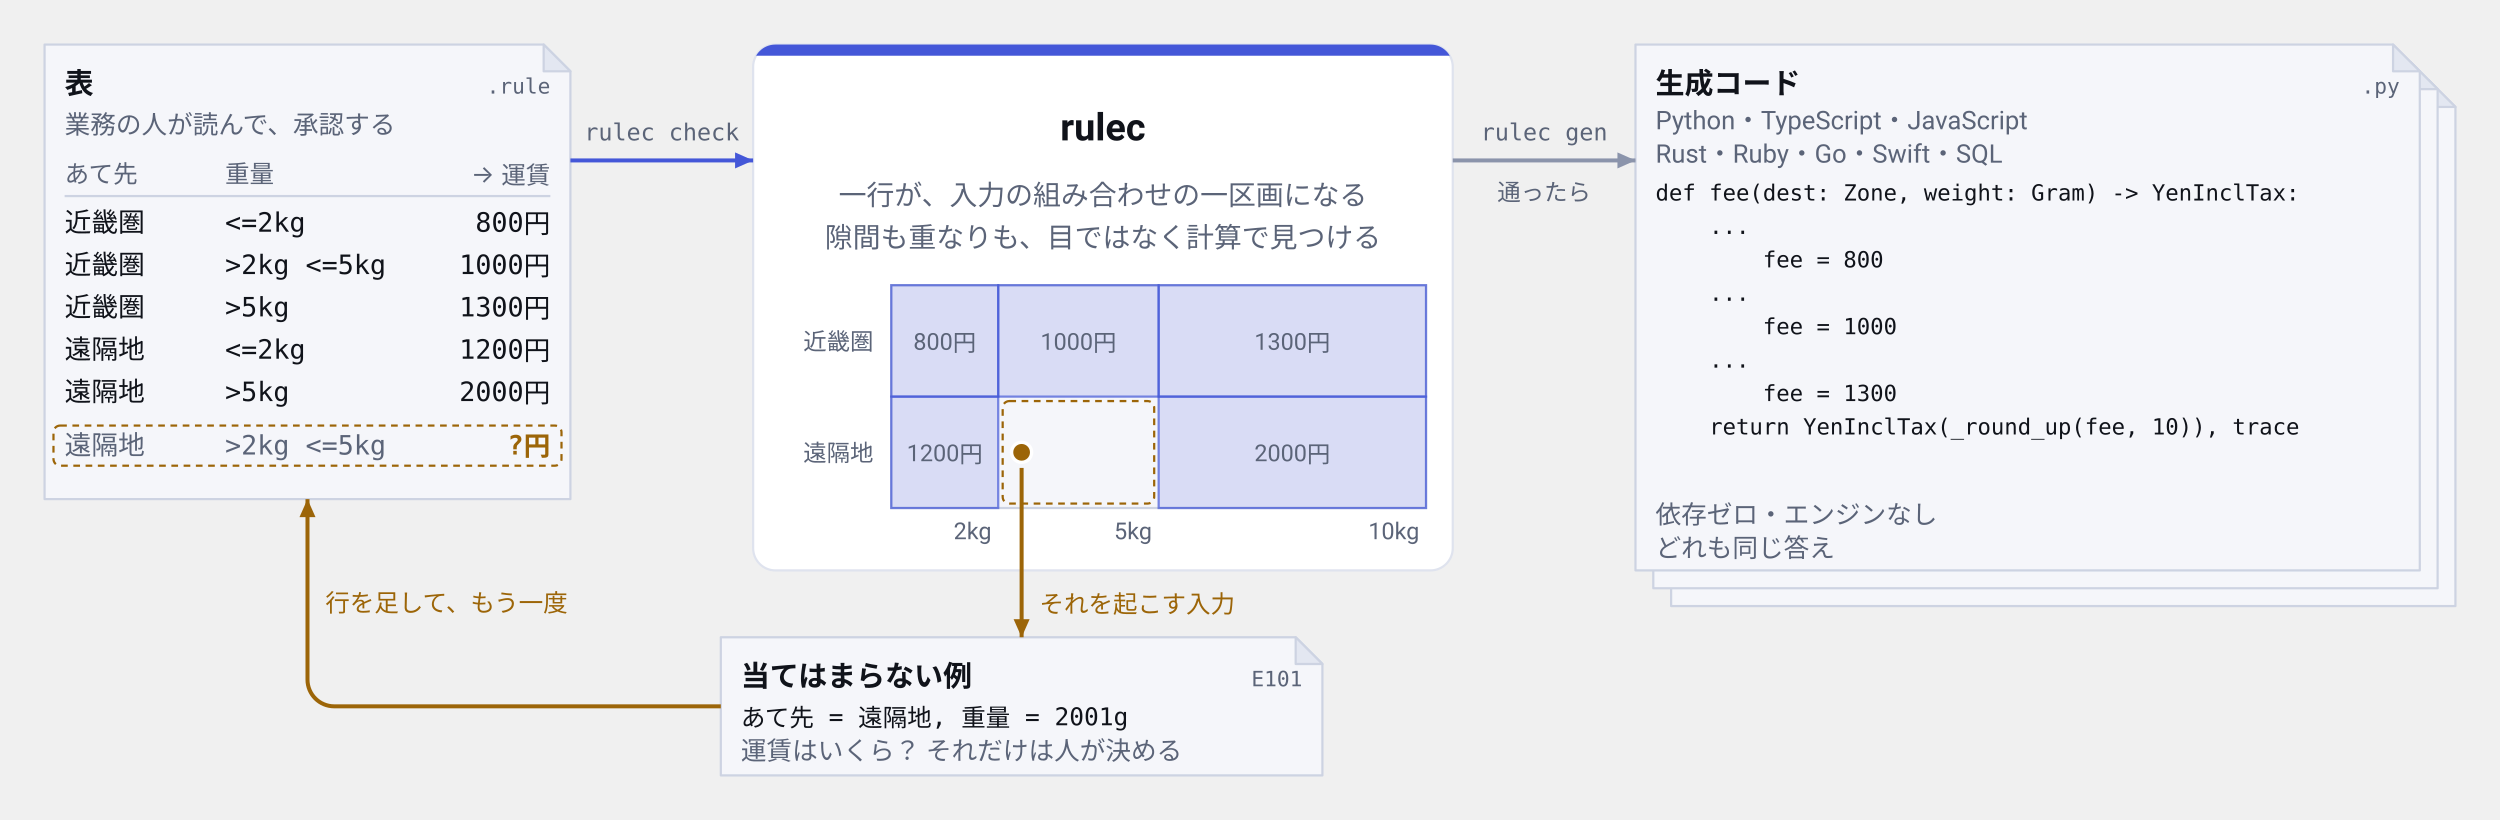
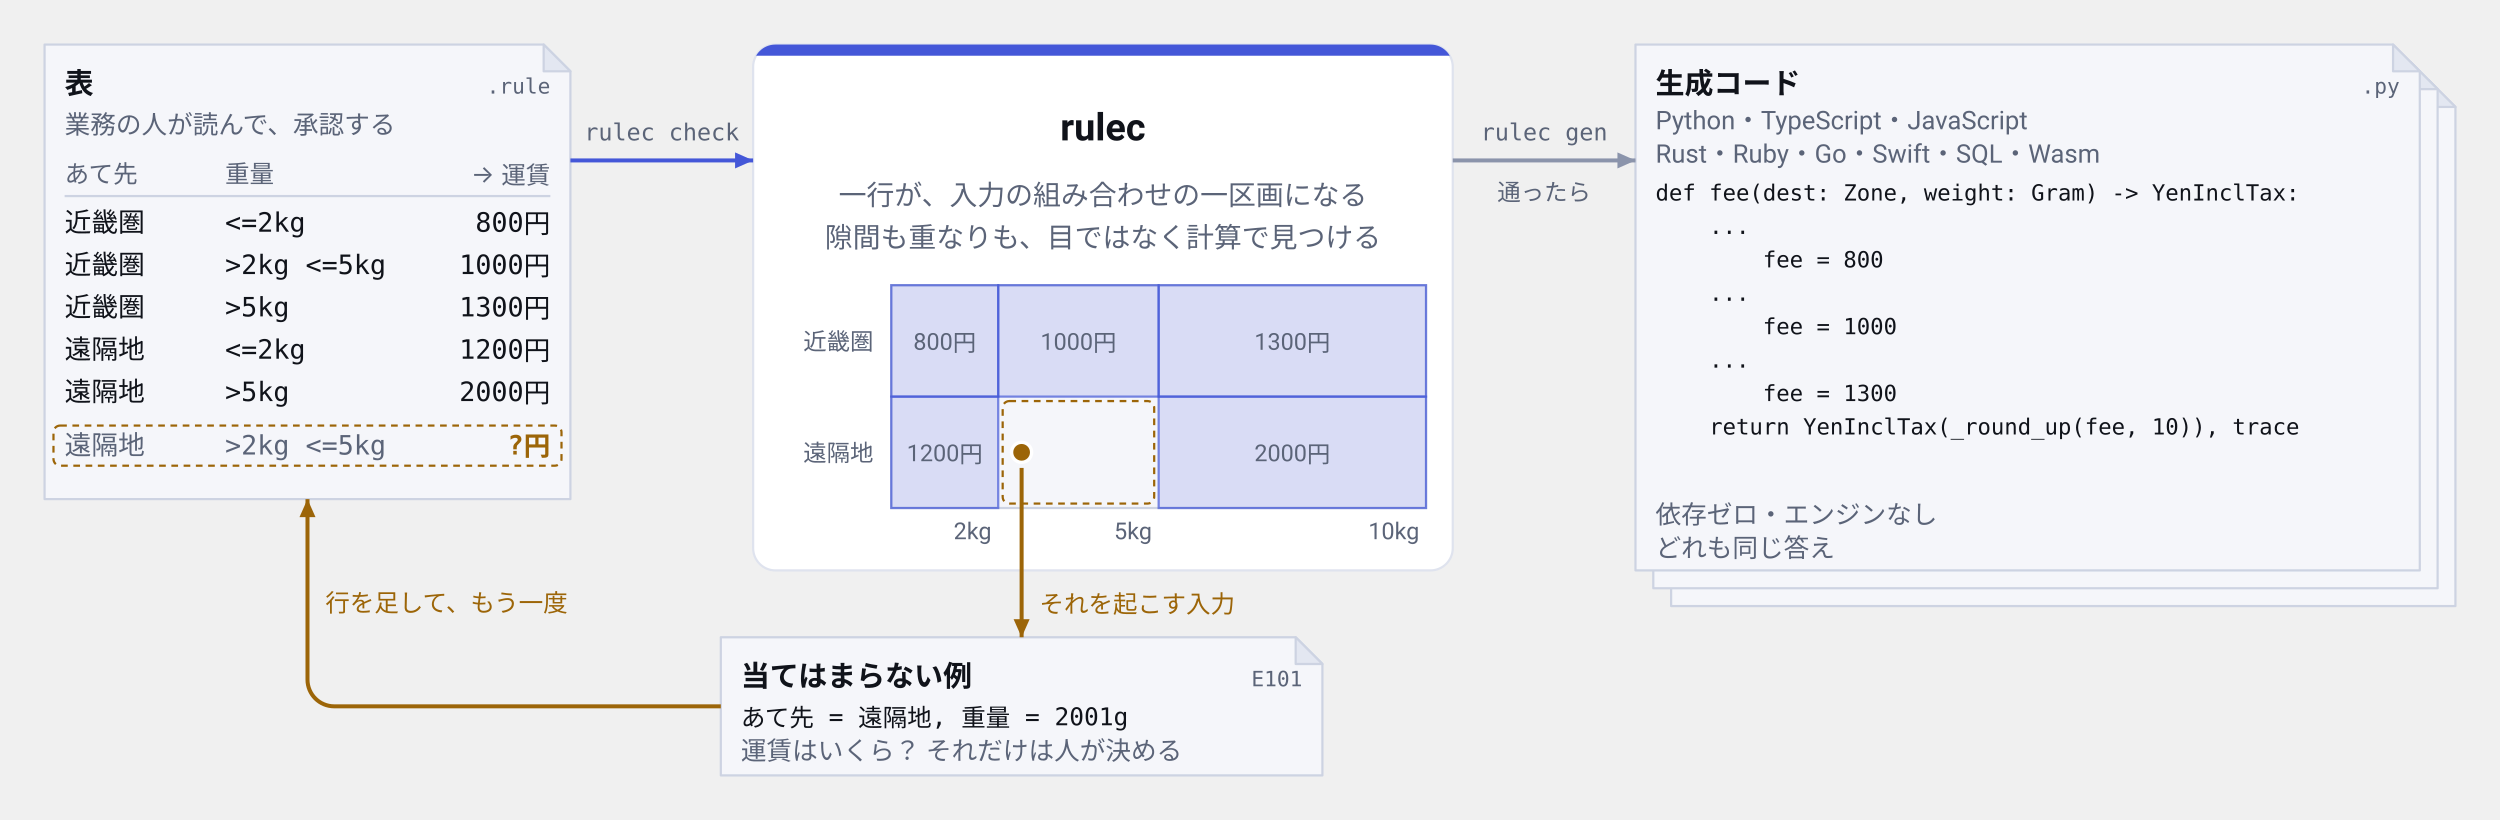
- <svg xmlns="http://www.w3.org/2000/svg" viewBox="0 0 1122 368" role="img" aria-label="表を書く。rulec は一行を入力の組み合わせの一区画にして並べ、隙間も重なりも無いことを計算で証明する。抜けがあれば、それを起こす入力（あて先 = 遠隔地, 重量 = 2001g）が返ってきて、行を足してもう一度。運賃がいくらかだけは人が決める。証明できた表からだけ、依存ゼロの Python・TypeScript・JavaScript・Rust・Ruby・Go・Swift・SQL が出る。" font-family="-apple-system, BlinkMacSystemFont, &quot;Hiragino Sans&quot;, &quot;Noto Sans JP&quot;, &quot;Yu Gothic&quot;, Meiryo, &quot;Segoe UI&quot;, Roboto, sans-serif">
+ <svg xmlns="http://www.w3.org/2000/svg" viewBox="0 0 1122 368" role="img" aria-label="表を書く。rulec は一行を入力の組み合わせの一区画にして並べ、隙間も重なりも無いことを計算で証明する。抜けがあれば、それを起こす入力（あて先 = 遠隔地, 重量 = 2001g）が返ってきて、行を足してもう一度。運賃がいくらかだけは人が決める。証明できた表からだけ、依存ゼロの Python・TypeScript・JavaScript・Rust・Ruby・Go・Swift・SQL・Wasm が出る。" font-family="-apple-system, BlinkMacSystemFont, &quot;Hiragino Sans&quot;, &quot;Noto Sans JP&quot;, &quot;Yu Gothic&quot;, Meiryo, &quot;Segoe UI&quot;, Roboto, sans-serif">
  <defs>
    <marker id="head-neutral" viewBox="0 0 10 10" refX="9" refY="5" markerWidth="9" markerHeight="9" markerUnits="userSpaceOnUse" orient="auto">
      <path d="M0,1 L9,5 L0,9 Z" fill="#8b94ab" />
    </marker>
    <marker id="head-accent" viewBox="0 0 10 10" refX="9" refY="5" markerWidth="9" markerHeight="9" markerUnits="userSpaceOnUse" orient="auto">
      <path d="M0,1 L9,5 L0,9 Z" fill="#4457d8" />
    </marker>
    <marker id="head-human" viewBox="0 0 10 10" refX="9" refY="5" markerWidth="9" markerHeight="9" markerUnits="userSpaceOnUse" orient="auto">
      <path d="M0,1 L9,5 L0,9 Z" fill="#9c6508" />
    </marker>
  </defs>
  <path d="M20,20 H244 L256,32 V224 H20 Z" fill="#f5f6fa" stroke="#cdd3e2" stroke-linejoin="round" />
  <path d="M244,20 V32 H256 Z" fill="#e3e7f1" stroke="#cdd3e2" stroke-linejoin="round" />
  <text x="29" y="42" font-size="13" font-weight="600" text-anchor="start" fill="#10131a">表</text>
  <text x="247" y="42" font-size="9.5" font-weight="400" text-anchor="end" fill="#5b6478" font-family="ui-monospace, SFMono-Regular, Menlo, Consolas, monospace">.rule</text>
  <text x="29" y="60" font-size="11.5" font-weight="400" text-anchor="start" fill="#5b6478">業務の人が読んで、承認する</text>
  <text x="29" y="82" font-size="11" font-weight="400" text-anchor="start" fill="#5b6478">あて先</text>
  <text x="101" y="82" font-size="11" font-weight="400" text-anchor="start" fill="#5b6478">重量</text>
  <text x="247" y="82" font-size="11" font-weight="400" text-anchor="end" fill="#5b6478">→ 運賃</text>
  <line x1="29" y1="88" x2="247" y2="88" stroke="#cdd3e2" />
  <text x="29" y="104" font-size="12" font-weight="400" text-anchor="start" fill="#10131a" font-family="ui-monospace, SFMono-Regular, Menlo, Consolas, monospace">近畿圏</text>
  <text x="101" y="104" font-size="12" font-weight="400" text-anchor="start" fill="#10131a" font-family="ui-monospace, SFMono-Regular, Menlo, Consolas, monospace">&lt;=2kg</text>
  <text x="247" y="104" font-size="12" font-weight="400" text-anchor="end" fill="#10131a" font-family="ui-monospace, SFMono-Regular, Menlo, Consolas, monospace">800円</text>
  <text x="29" y="123" font-size="12" font-weight="400" text-anchor="start" fill="#10131a" font-family="ui-monospace, SFMono-Regular, Menlo, Consolas, monospace">近畿圏</text>
  <text x="101" y="123" font-size="12" font-weight="400" text-anchor="start" fill="#10131a" font-family="ui-monospace, SFMono-Regular, Menlo, Consolas, monospace">&gt;2kg &lt;=5kg</text>
  <text x="247" y="123" font-size="12" font-weight="400" text-anchor="end" fill="#10131a" font-family="ui-monospace, SFMono-Regular, Menlo, Consolas, monospace">1000円</text>
  <text x="29" y="142" font-size="12" font-weight="400" text-anchor="start" fill="#10131a" font-family="ui-monospace, SFMono-Regular, Menlo, Consolas, monospace">近畿圏</text>
  <text x="101" y="142" font-size="12" font-weight="400" text-anchor="start" fill="#10131a" font-family="ui-monospace, SFMono-Regular, Menlo, Consolas, monospace">&gt;5kg</text>
  <text x="247" y="142" font-size="12" font-weight="400" text-anchor="end" fill="#10131a" font-family="ui-monospace, SFMono-Regular, Menlo, Consolas, monospace">1300円</text>
  <text x="29" y="161" font-size="12" font-weight="400" text-anchor="start" fill="#10131a" font-family="ui-monospace, SFMono-Regular, Menlo, Consolas, monospace">遠隔地</text>
  <text x="101" y="161" font-size="12" font-weight="400" text-anchor="start" fill="#10131a" font-family="ui-monospace, SFMono-Regular, Menlo, Consolas, monospace">&lt;=2kg</text>
  <text x="247" y="161" font-size="12" font-weight="400" text-anchor="end" fill="#10131a" font-family="ui-monospace, SFMono-Regular, Menlo, Consolas, monospace">1200円</text>
  <text x="29" y="180" font-size="12" font-weight="400" text-anchor="start" fill="#10131a" font-family="ui-monospace, SFMono-Regular, Menlo, Consolas, monospace">遠隔地</text>
  <text x="101" y="180" font-size="12" font-weight="400" text-anchor="start" fill="#10131a" font-family="ui-monospace, SFMono-Regular, Menlo, Consolas, monospace">&gt;5kg</text>
  <text x="247" y="180" font-size="12" font-weight="400" text-anchor="end" fill="#10131a" font-family="ui-monospace, SFMono-Regular, Menlo, Consolas, monospace">2000円</text>
  <rect x="24" y="191" width="228" height="18" rx="3" fill="none" stroke="#9c6508" stroke-width="1" stroke-dasharray="3 2.5" />
  <text x="29" y="204" font-size="12" font-weight="400" text-anchor="start" fill="#5b6478" font-family="ui-monospace, SFMono-Regular, Menlo, Consolas, monospace">遠隔地</text>
  <text x="101" y="204" font-size="12" font-weight="400" text-anchor="start" fill="#5b6478" font-family="ui-monospace, SFMono-Regular, Menlo, Consolas, monospace">&gt;2kg &lt;=5kg</text>
  <text x="247" y="204" font-size="12" font-weight="600" text-anchor="end" fill="#9c6508" font-family="ui-monospace, SFMono-Regular, Menlo, Consolas, monospace">?円</text>
  <clipPath id="clip-rulec">
    <rect x="338" y="20" width="314" height="236" rx="10" />
  </clipPath>
  <rect x="338" y="20" width="314" height="236" rx="10" fill="#ffffff" stroke="#dfe3ee" />
  <rect x="338" y="20" width="314" height="5" fill="#4457d8" clip-path="url(#clip-rulec)" />
  <text x="495.0" y="63" font-size="17" font-weight="700" text-anchor="middle" fill="#10131a">rulec</text>
  <text x="495.0" y="92" font-size="12.5" font-weight="400" text-anchor="middle" fill="#5b6478">一行が、入力の組み合わせの一区画になる</text>
  <text x="495.0" y="111" font-size="12.5" font-weight="400" text-anchor="middle" fill="#5b6478">隙間も重なりも、目ではなく計算で見つける</text>
  <rect x="400" y="128" width="240" height="100" fill="#f5f6fa" stroke="#cdd3e2" />
  <rect x="400.0" y="128.0" width="48.0" height="50.0" fill="#4457d8" fill-opacity="0.16" stroke="#4457d8" stroke-opacity="0.7" />
  <text x="424.0" y="157.0" font-size="10.5" font-weight="400" text-anchor="middle" fill="#5b6478">800円</text>
  <rect x="448.0" y="128.0" width="72.0" height="50.0" fill="#4457d8" fill-opacity="0.16" stroke="#4457d8" stroke-opacity="0.7" />
  <text x="484.0" y="157.0" font-size="10.5" font-weight="400" text-anchor="middle" fill="#5b6478">1000円</text>
  <rect x="520.0" y="128.0" width="120.0" height="50.0" fill="#4457d8" fill-opacity="0.16" stroke="#4457d8" stroke-opacity="0.7" />
  <text x="580.0" y="157.0" font-size="10.5" font-weight="400" text-anchor="middle" fill="#5b6478">1300円</text>
  <rect x="400.0" y="178.0" width="48.0" height="50.0" fill="#4457d8" fill-opacity="0.16" stroke="#4457d8" stroke-opacity="0.7" />
  <text x="424.0" y="207.0" font-size="10.5" font-weight="400" text-anchor="middle" fill="#5b6478">1200円</text>
  <rect x="520.0" y="178.0" width="120.0" height="50.0" fill="#4457d8" fill-opacity="0.16" stroke="#4457d8" stroke-opacity="0.7" />
  <text x="580.0" y="207.0" font-size="10.5" font-weight="400" text-anchor="middle" fill="#5b6478">2000円</text>
  <rect x="450.0" y="180.0" width="68.0" height="46.0" rx="3" fill="none" stroke="#9c6508" stroke-width="1" stroke-dasharray="3 2.5" />
  <text x="392" y="157.0" font-size="10.5" font-weight="400" text-anchor="end" fill="#5b6478">近畿圏</text>
  <text x="392" y="207.0" font-size="10.5" font-weight="400" text-anchor="end" fill="#5b6478">遠隔地</text>
  <text x="445.0" y="242" font-size="10.5" font-weight="400" text-anchor="end" fill="#5b6478">2kg</text>
  <text x="517.0" y="242" font-size="10.5" font-weight="400" text-anchor="end" fill="#5b6478">5kg</text>
  <text x="637.0" y="242" font-size="10.5" font-weight="400" text-anchor="end" fill="#5b6478">10kg</text>
  <circle cx="458.5" cy="203.0" r="4.5" fill="#9c6508" stroke="#ffffff" stroke-width="1.5" />
  <path d="M750,36 H1090 L1102,48 V272 H750 Z" fill="#f5f6fa" stroke="#cdd3e2" stroke-linejoin="round" />
  <path d="M1090,36 V48 H1102 Z" fill="#e3e7f1" stroke="#cdd3e2" stroke-linejoin="round" />
  <path d="M742,28 H1082 L1094,40 V264 H742 Z" fill="#f5f6fa" stroke="#cdd3e2" stroke-linejoin="round" />
  <path d="M1082,28 V40 H1094 Z" fill="#e3e7f1" stroke="#cdd3e2" stroke-linejoin="round" />
  <path d="M734,20 H1074 L1086,32 V256 H734 Z" fill="#f5f6fa" stroke="#cdd3e2" stroke-linejoin="round" />
  <path d="M1074,20 V32 H1086 Z" fill="#e3e7f1" stroke="#cdd3e2" stroke-linejoin="round" />
  <text x="743" y="42" font-size="13" font-weight="600" text-anchor="start" fill="#10131a">生成コード</text>
  <text x="1077" y="42" font-size="9.5" font-weight="400" text-anchor="end" fill="#5b6478" font-family="ui-monospace, SFMono-Regular, Menlo, Consolas, monospace">.py</text>
  <text x="743" y="58" font-size="11.5" font-weight="400" text-anchor="start" fill="#5b6478">Python・TypeScript・JavaScript</text>
-   <text x="743" y="73" font-size="11.5" font-weight="400" text-anchor="start" fill="#5b6478">Rust・Ruby・Go・Swift・SQL</text>
+   <text x="743" y="73" font-size="11.5" font-weight="400" text-anchor="start" fill="#5b6478">Rust・Ruby・Go・Swift・SQL・Wasm</text>
  <text x="743" y="90" font-size="10" font-weight="400" text-anchor="start" fill="#10131a" font-family="ui-monospace, SFMono-Regular, Menlo, Consolas, monospace" xml:space="preserve" style="white-space:pre">def fee(dest: Zone, weight: Gram) -&gt; YenInclTax:</text>
  <text x="743" y="105" font-size="10" font-weight="400" text-anchor="start" fill="#10131a" font-family="ui-monospace, SFMono-Regular, Menlo, Consolas, monospace" xml:space="preserve" style="white-space:pre">    ...</text>
  <text x="743" y="120" font-size="10" font-weight="400" text-anchor="start" fill="#10131a" font-family="ui-monospace, SFMono-Regular, Menlo, Consolas, monospace" xml:space="preserve" style="white-space:pre">        fee = 800</text>
  <text x="743" y="135" font-size="10" font-weight="400" text-anchor="start" fill="#10131a" font-family="ui-monospace, SFMono-Regular, Menlo, Consolas, monospace" xml:space="preserve" style="white-space:pre">    ...</text>
  <text x="743" y="150" font-size="10" font-weight="400" text-anchor="start" fill="#10131a" font-family="ui-monospace, SFMono-Regular, Menlo, Consolas, monospace" xml:space="preserve" style="white-space:pre">        fee = 1000</text>
  <text x="743" y="165" font-size="10" font-weight="400" text-anchor="start" fill="#10131a" font-family="ui-monospace, SFMono-Regular, Menlo, Consolas, monospace" xml:space="preserve" style="white-space:pre">    ...</text>
  <text x="743" y="180" font-size="10" font-weight="400" text-anchor="start" fill="#10131a" font-family="ui-monospace, SFMono-Regular, Menlo, Consolas, monospace" xml:space="preserve" style="white-space:pre">        fee = 1300</text>
  <text x="743" y="195" font-size="10" font-weight="400" text-anchor="start" fill="#10131a" font-family="ui-monospace, SFMono-Regular, Menlo, Consolas, monospace" xml:space="preserve" style="white-space:pre">    return YenInclTax(_round_up(fee, 10)), trace</text>
  <text x="743" y="235" font-size="11.5" font-weight="400" text-anchor="start" fill="#5b6478">依存ゼロ・エンジンなし</text>
  <text x="743" y="250" font-size="11.5" font-weight="400" text-anchor="start" fill="#5b6478">どれも同じ答え</text>
  <path d="M323.5,286 H581.5 L593.5,298 V348 H323.5 Z" fill="#f5f6fa" stroke="#cdd3e2" stroke-linejoin="round" />
  <path d="M581.5,286 V298 H593.5 Z" fill="#e3e7f1" stroke="#cdd3e2" stroke-linejoin="round" />
  <text x="332.5" y="308" font-size="13" font-weight="600" text-anchor="start" fill="#10131a">当てはまらない例</text>
  <text x="584.5" y="308" font-size="9.5" font-weight="400" text-anchor="end" fill="#5b6478" font-family="ui-monospace, SFMono-Regular, Menlo, Consolas, monospace">E101</text>
  <text x="332.5" y="326" font-size="11" font-weight="400" text-anchor="start" fill="#10131a" font-family="ui-monospace, SFMono-Regular, Menlo, Consolas, monospace">あて先 = 遠隔地, 重量 = 2001g</text>
  <text x="332.5" y="341" font-size="11.5" font-weight="400" text-anchor="start" fill="#5b6478">運賃はいくら？ それだけは人が決める</text>
  <line x1="256" y1="72" x2="338" y2="72" stroke="#4457d8" stroke-width="1.8" marker-end="url(#head-accent)" />
  <text x="297.0" y="63" font-size="10.5" font-weight="400" text-anchor="middle" fill="#5b6478" font-family="ui-monospace, SFMono-Regular, Menlo, Consolas, monospace">rulec check</text>
  <line x1="652" y1="72" x2="734" y2="72" stroke="#8b94ab" stroke-width="1.8" marker-end="url(#head-neutral)" />
  <text x="693.0" y="63" font-size="10.5" font-weight="400" text-anchor="middle" fill="#5b6478" font-family="ui-monospace, SFMono-Regular, Menlo, Consolas, monospace">rulec gen</text>
  <text x="693.0" y="90" font-size="10.5" font-weight="400" text-anchor="middle" fill="#5b6478">通ったら</text>
  <line x1="458.5" y1="210.0" x2="458.5" y2="286" stroke="#9c6508" stroke-width="1.8" marker-end="url(#head-human)" />
  <text x="466.5" y="275.0" font-size="11" font-weight="400" text-anchor="start" fill="#9c6508">それを起こす入力</text>
  <path d="M323.5,317.0 H150.0 A12,12 0 0 1 138.0,305.0 V224" fill="none" stroke="#9c6508" stroke-width="1.8" marker-end="url(#head-human)" />
  <text x="146.0" y="274.5" font-size="11" font-weight="400" text-anchor="start" fill="#9c6508">行を足して、もう一度</text>
</svg>
